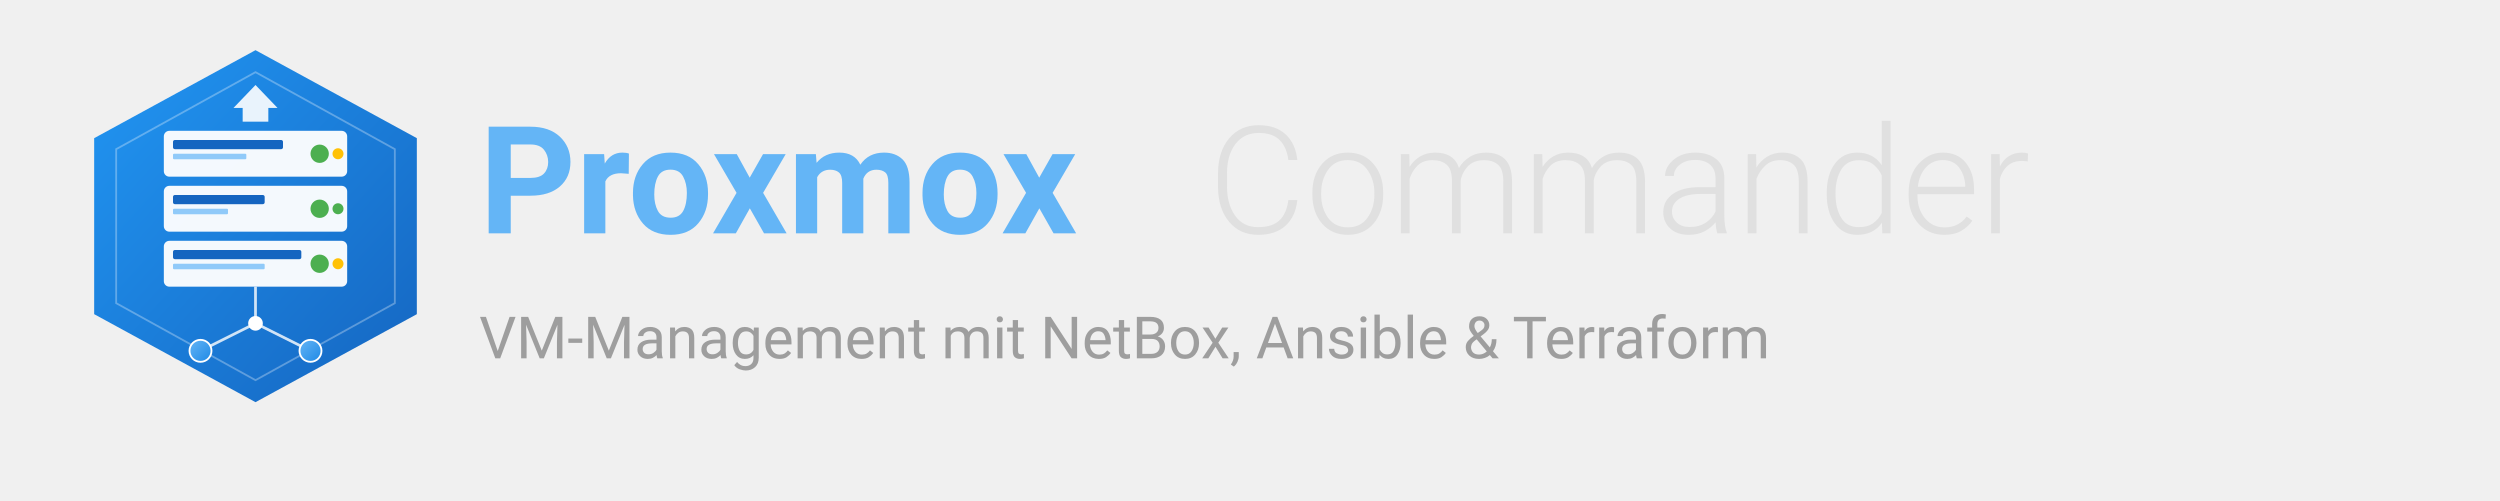
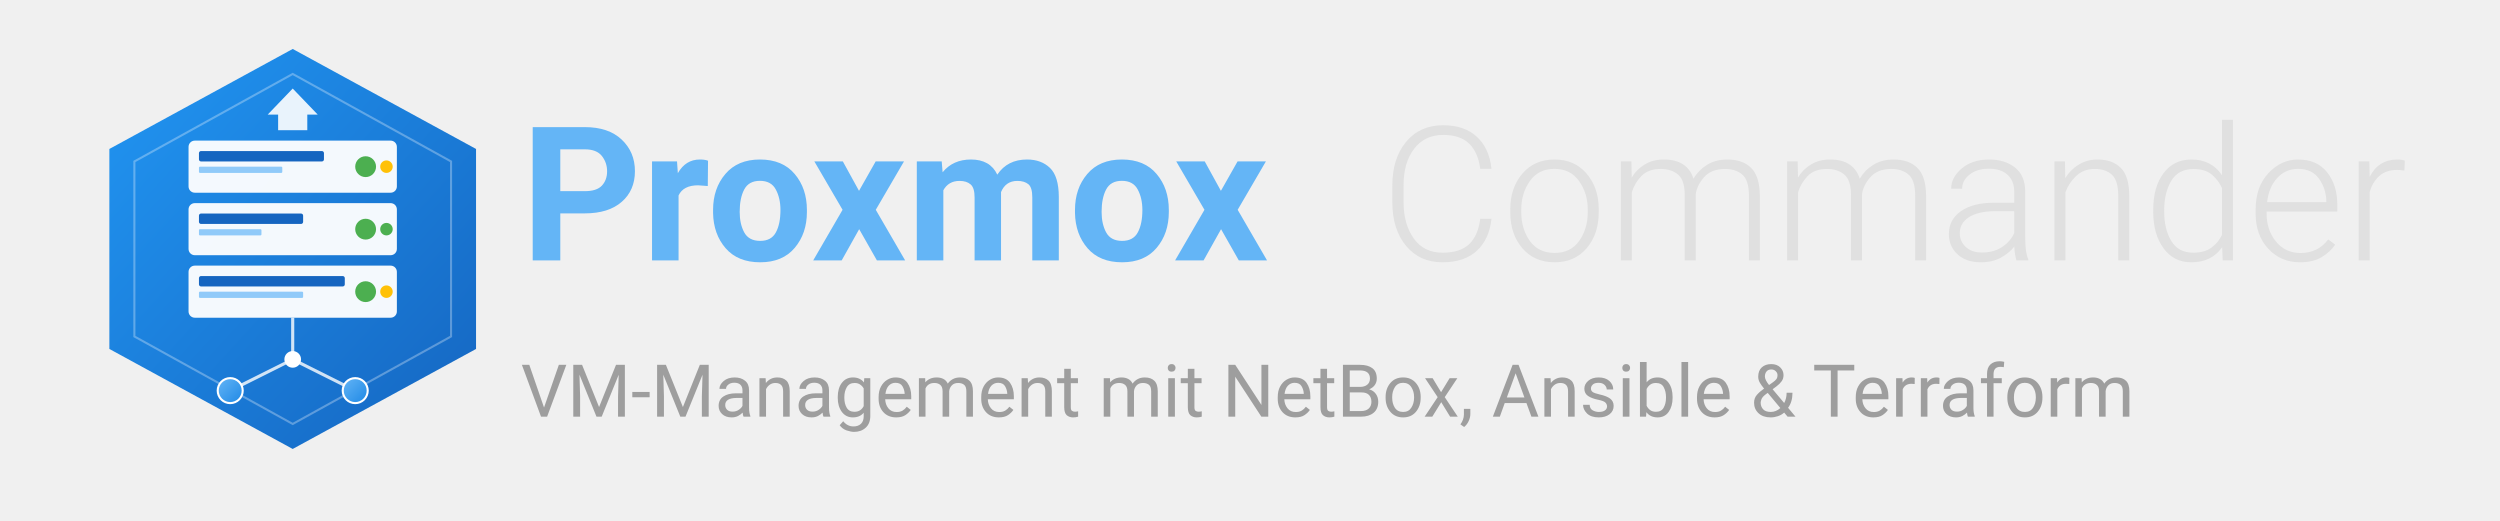
- <svg xmlns="http://www.w3.org/2000/svg" viewBox="0 0 600 120" width="600" height="120">
+ <svg xmlns="http://www.w3.org/2000/svg" viewBox="0 0 480 100" width="480" height="100">
  <defs>
    <linearGradient id="mainGrad" x1="0%" y1="0%" x2="100%" y2="100%">
      <stop offset="0%" style="stop-color:#2196F3" />
      <stop offset="100%" style="stop-color:#1565C0" />
    </linearGradient>
    <linearGradient id="accentGrad" x1="0%" y1="0%" x2="100%" y2="100%">
      <stop offset="0%" style="stop-color:#64B5F6" />
      <stop offset="100%" style="stop-color:#1E88E5" />
    </linearGradient>
  </defs>
-   <g transform="translate(5, 5) scale(0.22)">
+   <g transform="translate(5, 3) scale(0.20)">
    <polygon points="256,32 432,128 432,320 256,416 80,320 80,128" fill="url(#mainGrad)" />
    <polygon points="256,56 408,140 408,308 256,392 104,308 104,140" fill="none" stroke="#ffffff" stroke-width="2" opacity="0.3" />
    <rect x="156" y="120" width="200" height="50" rx="6" fill="#ffffff" opacity="0.95" />
    <rect x="166" y="130" width="120" height="10" rx="2" fill="#1565C0" />
    <rect x="166" y="145" width="80" height="6" rx="1" fill="#90CAF9" />
    <circle cx="326" cy="145" r="10" fill="#4CAF50" />
    <circle cx="346" cy="145" r="6" fill="#FFC107" />
    <rect x="156" y="180" width="200" height="50" rx="6" fill="#ffffff" opacity="0.95" />
    <rect x="166" y="190" width="100" height="10" rx="2" fill="#1565C0" />
    <rect x="166" y="205" width="60" height="6" rx="1" fill="#90CAF9" />
    <circle cx="326" cy="205" r="10" fill="#4CAF50" />
    <circle cx="346" cy="205" r="6" fill="#4CAF50" />
    <rect x="156" y="240" width="200" height="50" rx="6" fill="#ffffff" opacity="0.95" />
    <rect x="166" y="250" width="140" height="10" rx="2" fill="#1565C0" />
    <rect x="166" y="265" width="100" height="6" rx="1" fill="#90CAF9" />
    <circle cx="326" cy="265" r="10" fill="#4CAF50" />
    <circle cx="346" cy="265" r="6" fill="#FFC107" />
    <line x1="256" y1="290" x2="256" y2="330" stroke="#ffffff" stroke-width="3" opacity="0.8" />
    <line x1="256" y1="330" x2="196" y2="360" stroke="#ffffff" stroke-width="3" opacity="0.8" />
    <line x1="256" y1="330" x2="316" y2="360" stroke="#ffffff" stroke-width="3" opacity="0.8" />
    <circle cx="256" cy="330" r="8" fill="#ffffff" />
    <circle cx="196" cy="360" r="12" fill="url(#accentGrad)" stroke="#ffffff" stroke-width="2" />
    <circle cx="316" cy="360" r="12" fill="url(#accentGrad)" stroke="#ffffff" stroke-width="2" />
    <polygon points="256,70 280,95 270,95 270,110 242,110 242,95 232,95" fill="#ffffff" opacity="0.9" />
  </g>
-   <g transform="translate(115, 18)">
+   <g transform="translate(100, 12)">
    <text x="0" y="38" font-family="Segoe UI, Roboto, Arial, sans-serif" font-size="36" font-weight="700" fill="#64B5F6">
      Proxmox
    </text>
-     <text x="175" y="38" font-family="Segoe UI, Roboto, Arial, sans-serif" font-size="36" font-weight="300" fill="#E0E0E0">
+     <text x="165" y="38" font-family="Segoe UI, Roboto, Arial, sans-serif" font-size="36" font-weight="300" fill="#E0E0E0">
      Commander
    </text>
    <text x="0" y="68" font-family="Segoe UI, Roboto, Arial, sans-serif" font-size="14" fill="#9E9E9E">
      VM-Management mit NetBox, Ansible &amp; Terraform
    </text>
  </g>
</svg>
